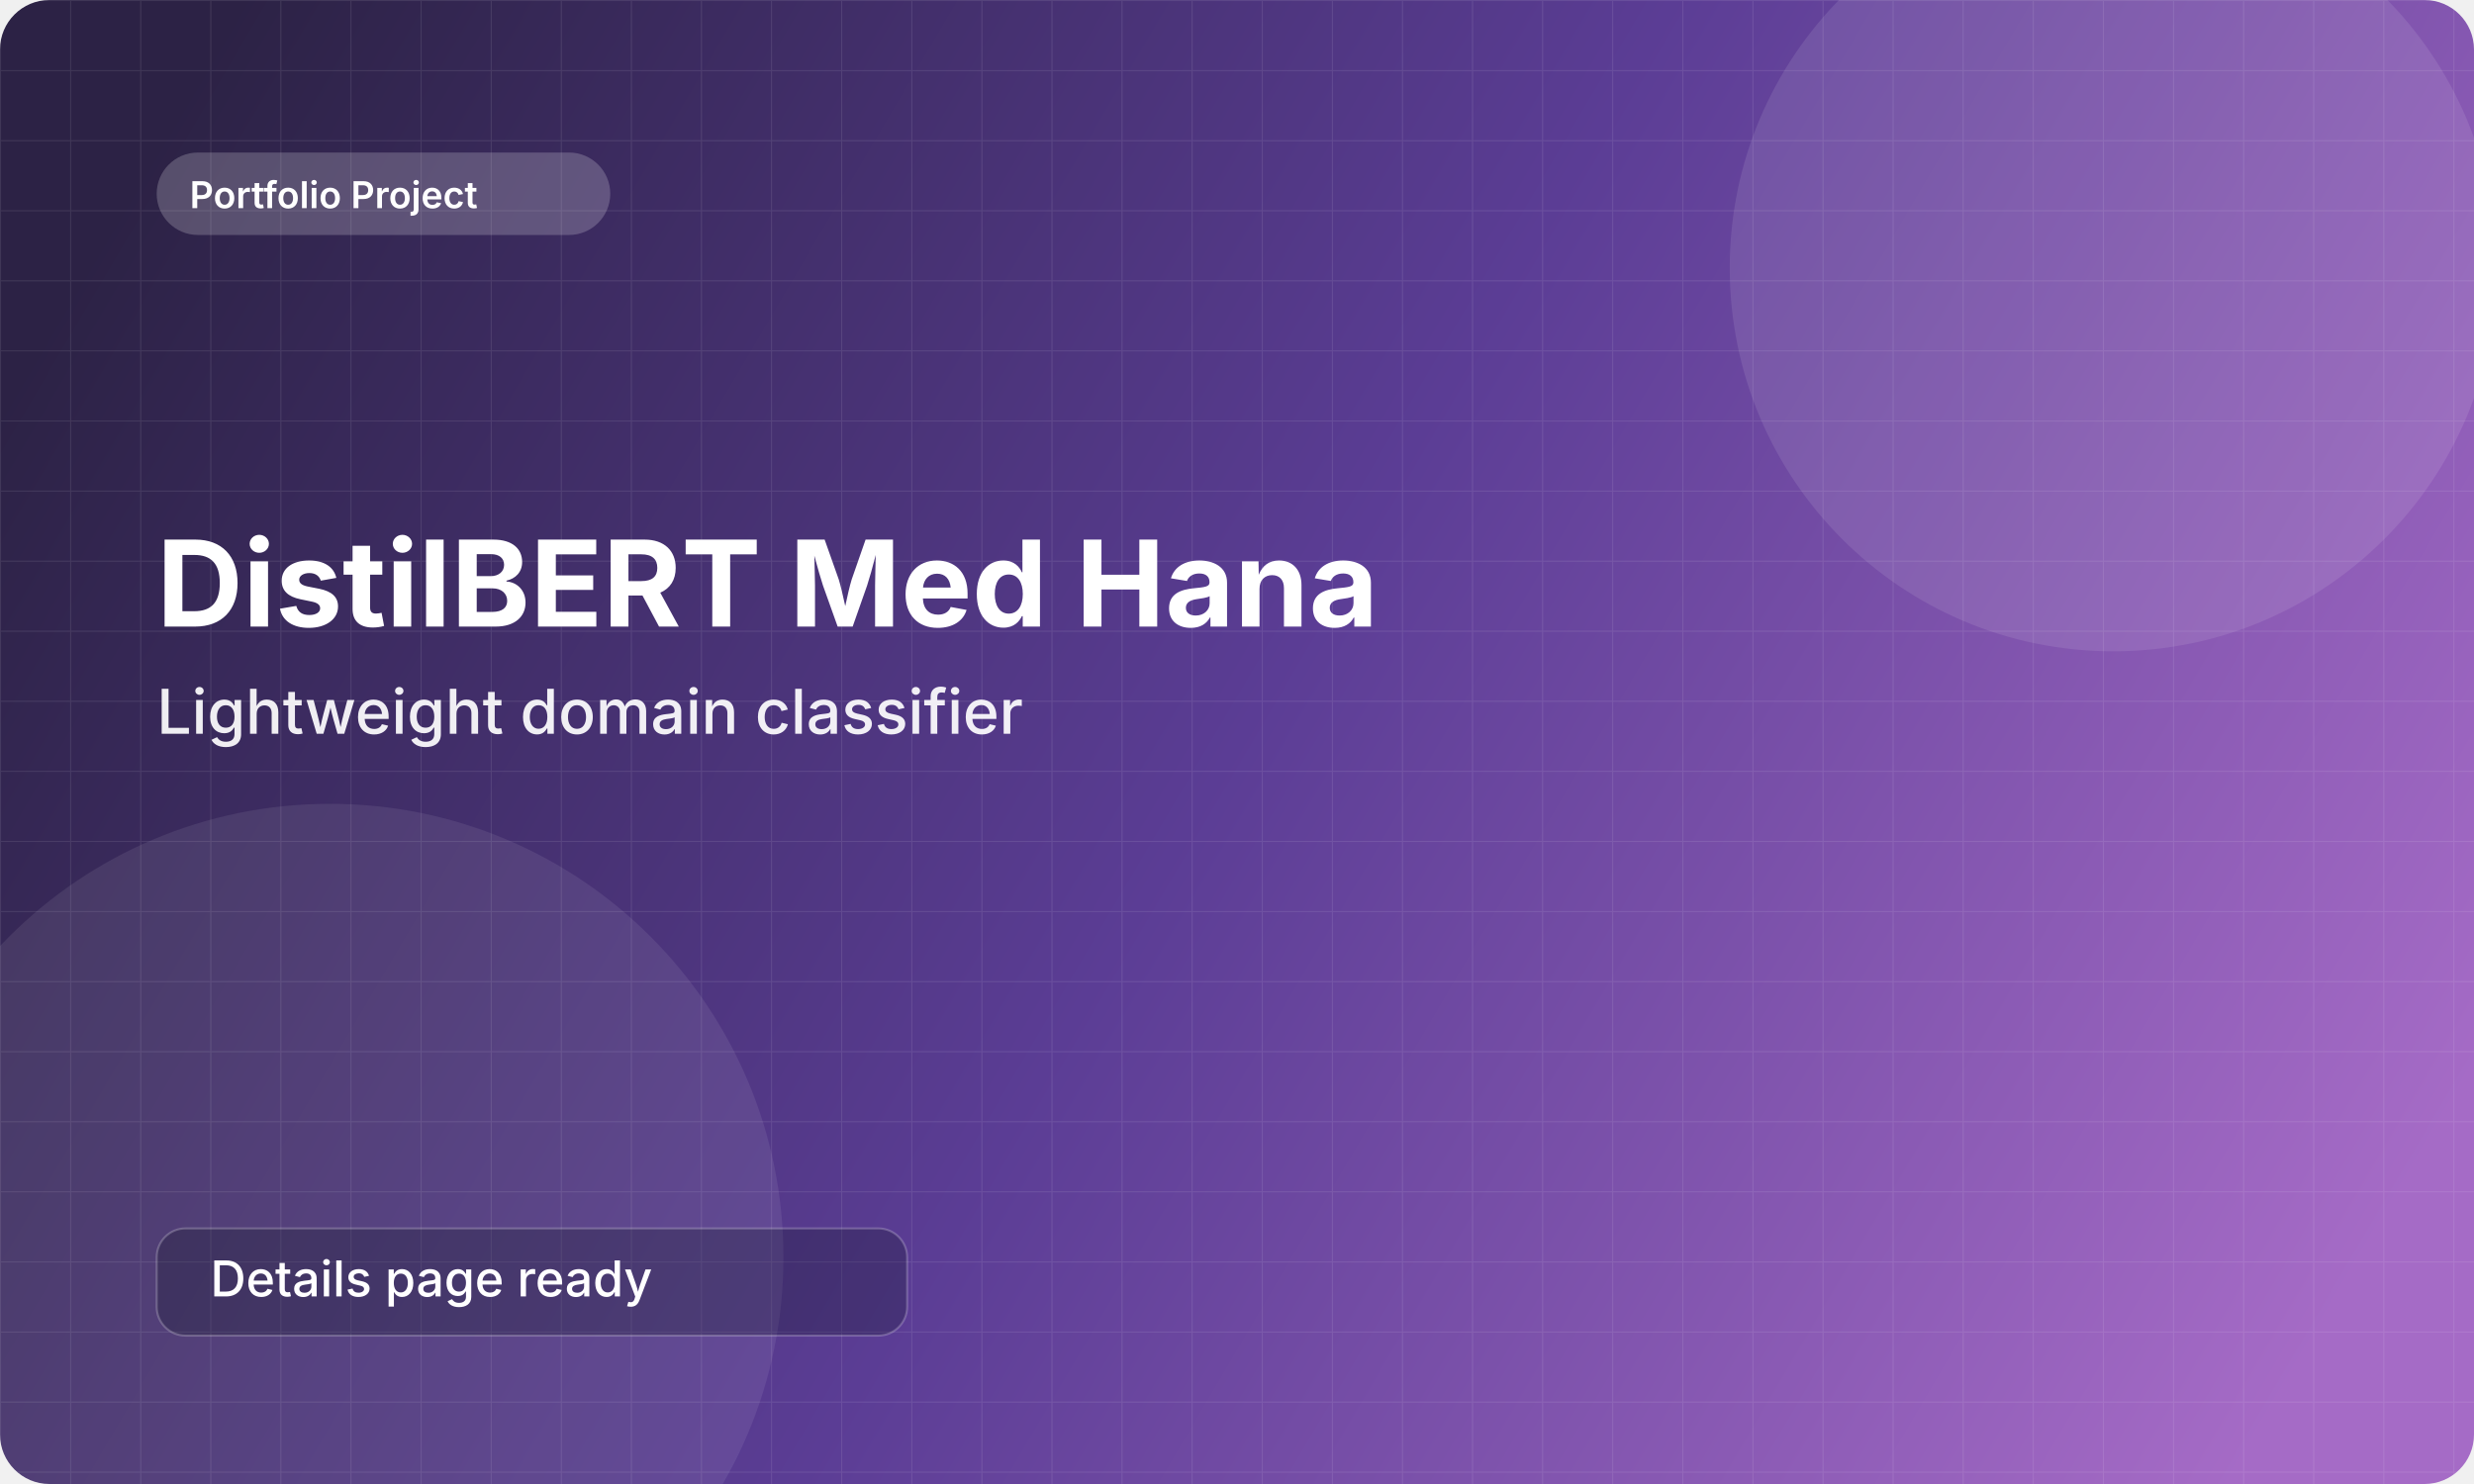
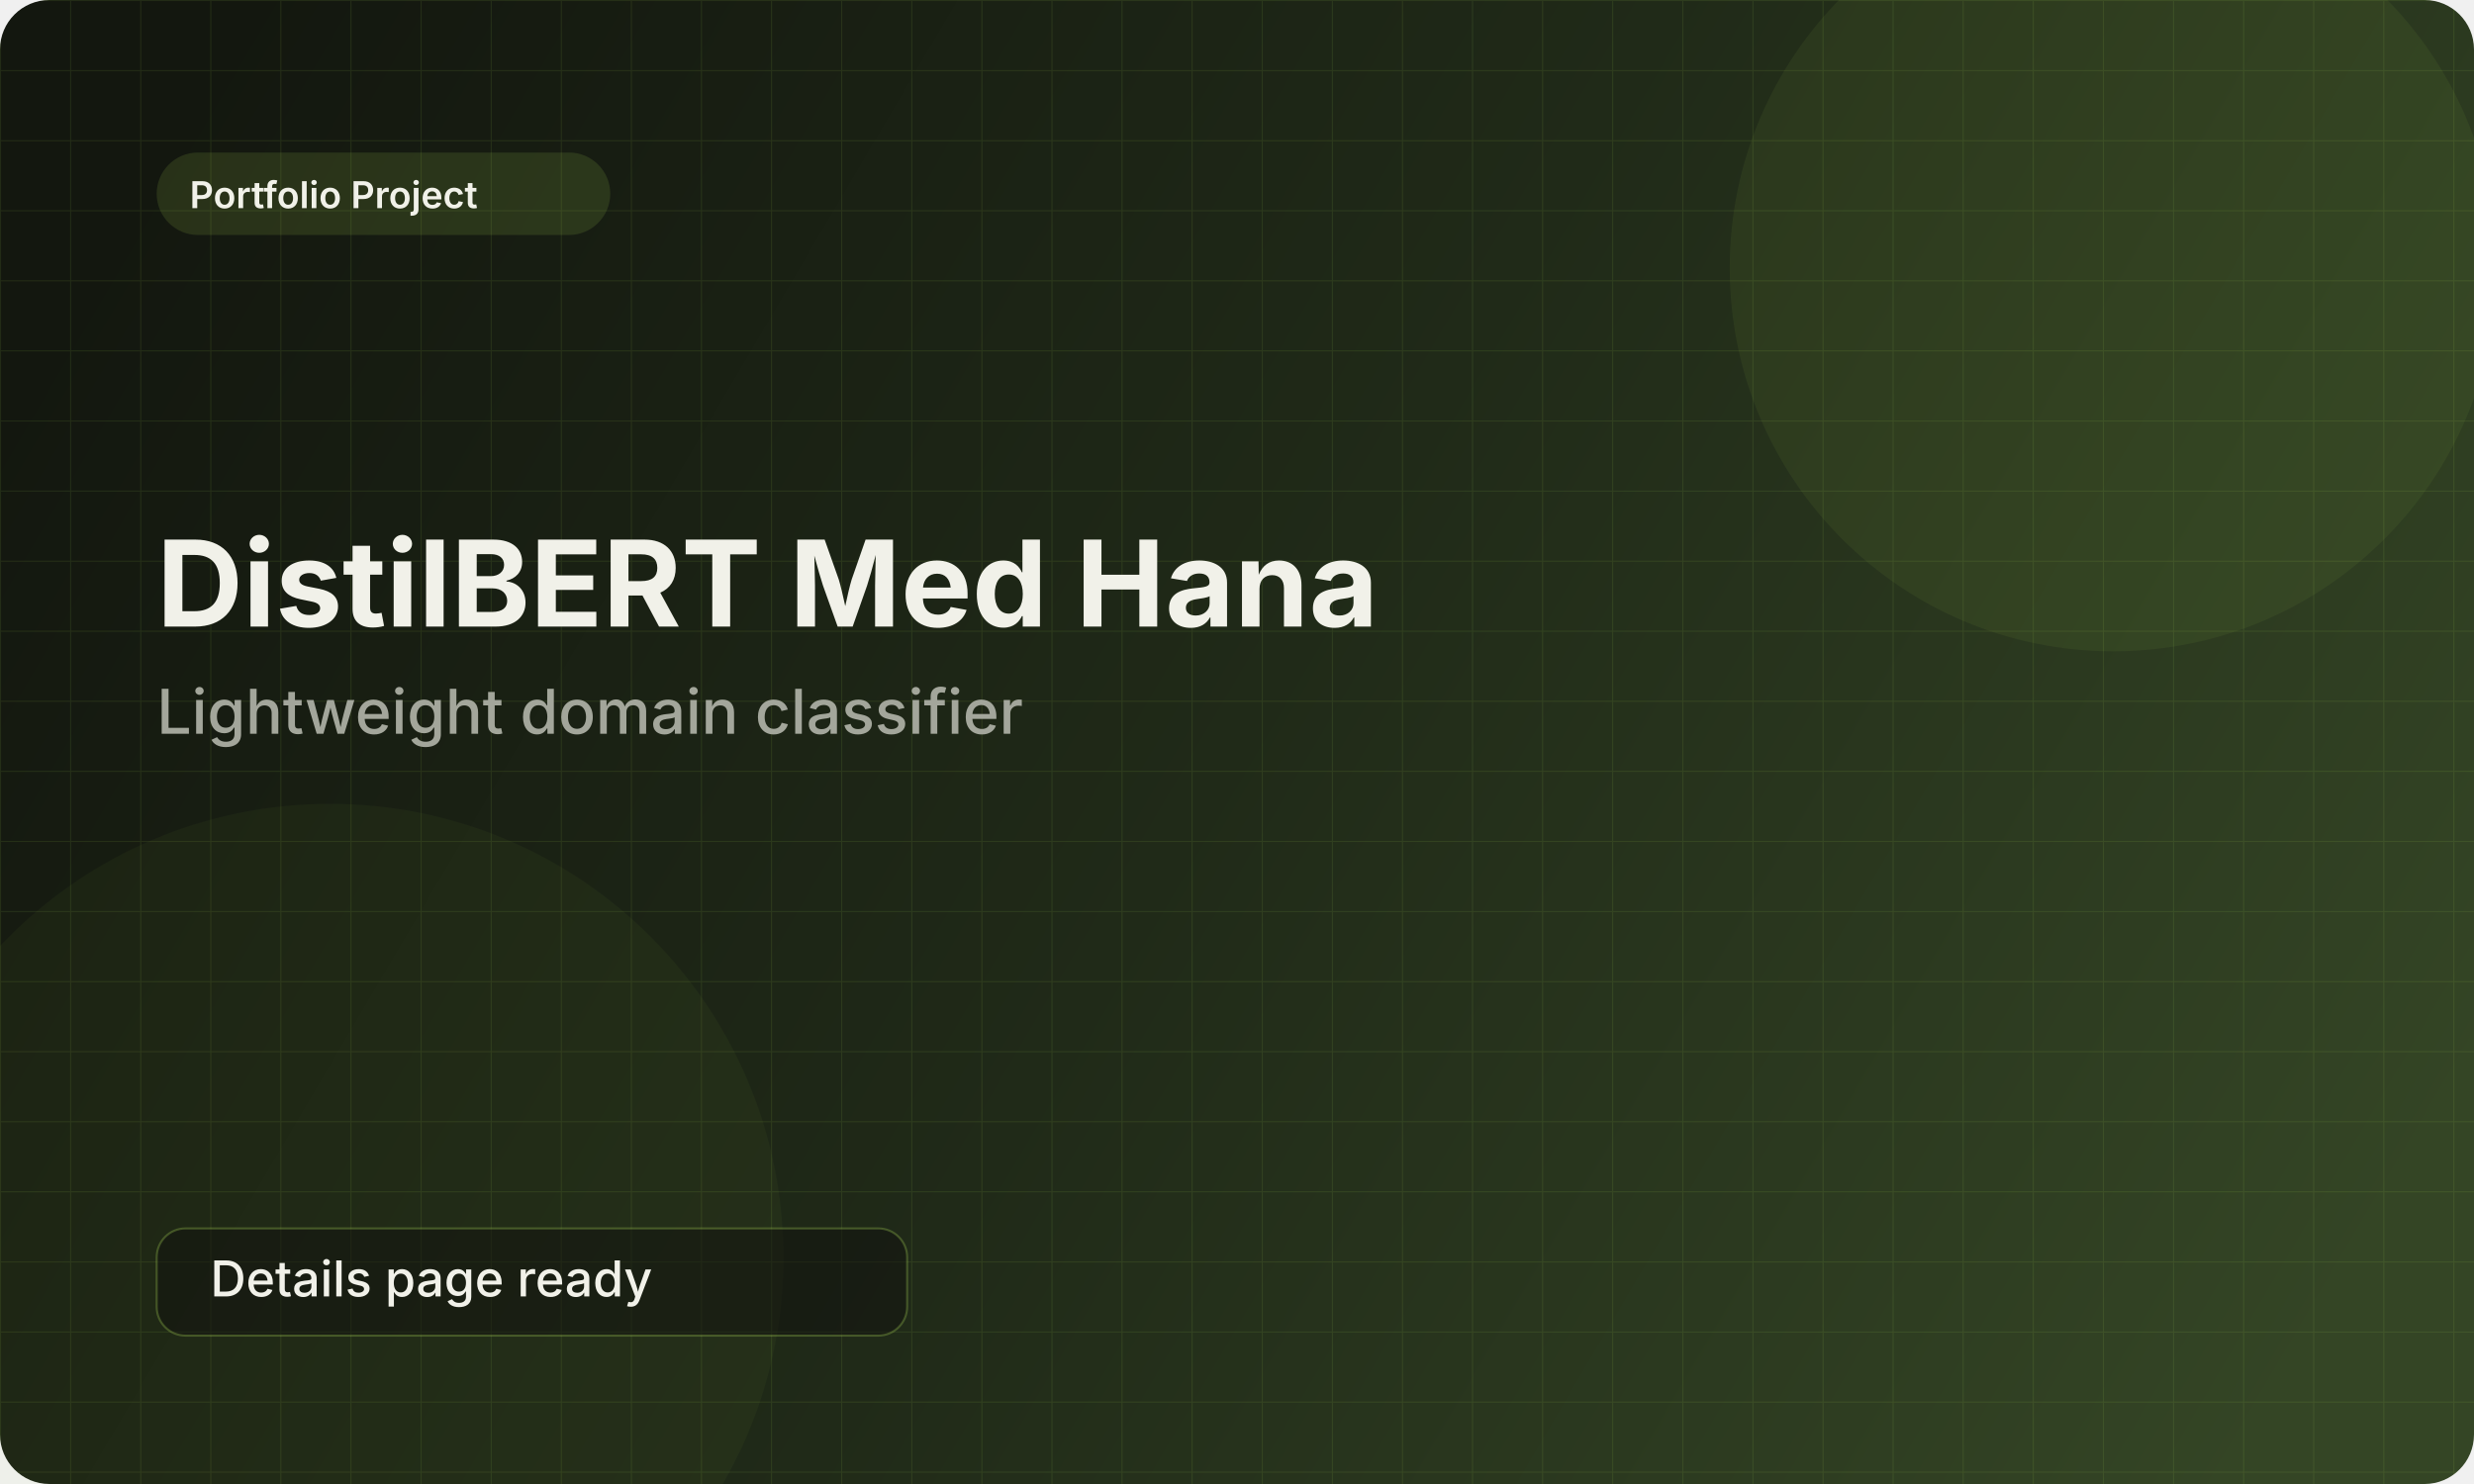
<svg xmlns="http://www.w3.org/2000/svg" width="1200" height="720" viewBox="0 0 1200 720" fill="none">
  <defs>
    <linearGradient id="bg-distilbert-med-hana" x1="84" y1="56" x2="1116" y2="664" gradientUnits="userSpaceOnUse">
-       <stop stop-color="#2C2245" />
-       <stop offset="0.5" stop-color="#5B3D95" />
-       <stop offset="1" stop-color="#A56BC6" />
+       <stop stop-color="#13170f" />
+       <stop offset="0.5" stop-color="#202a18" />
+       <stop offset="1" stop-color="#344525" />
    </linearGradient>
    <pattern id="grid-distilbert-med-hana" width="34" height="34" patternUnits="userSpaceOnUse">
-       <path d="M34 0H0V34" fill="none" stroke="rgba(255,255,255,0.09)" />
+       <path d="M34 0H0V34" fill="none" stroke="rgba(193,247,96,0.09)" />
    </pattern>
  </defs>
  <rect width="1200" height="720" rx="24" fill="url(#bg-distilbert-med-hana)" />
  <rect width="1200" height="720" rx="24" fill="url(#grid-distilbert-med-hana)" />
-   <circle cx="1025" cy="130" r="186" fill="rgba(255,255,255,0.10)" />
-   <circle cx="160" cy="610" r="220" fill="rgba(255,255,255,0.08)" />
-   <rect x="76" y="74" width="220" height="40" rx="20" fill="rgba(255,255,255,0.2)" />
-   <text x="92" y="101" font-family="Inter, Segoe UI, Arial" font-size="18" font-weight="600" fill="white">Portfolio Project</text>
-   <text x="76" y="304" font-family="Inter, Segoe UI, Arial" font-size="58" font-weight="700" fill="white">DistilBERT Med Hana</text>
-   <text x="76" y="356" font-family="Inter, Segoe UI, Arial" font-size="30" font-weight="500" fill="rgba(255,255,255,0.92)">Lightweight domain classifier</text>
-   <rect x="76" y="596" width="364" height="52" rx="14" fill="rgba(9,19,29,0.25)" stroke="rgba(255,255,255,0.22)" />
-   <text x="102" y="629" font-family="Inter, Segoe UI, Arial" font-size="24" font-weight="500" fill="white">Details page ready</text>
+   <circle cx="1025" cy="130" r="186" fill="rgba(193,247,96,0.06)" />
+   <circle cx="160" cy="610" r="220" fill="rgba(193,247,96,0.04)" />
+   <rect x="76" y="74" width="220" height="40" rx="20" fill="rgba(193,247,96,0.12)" />
+   <text x="92" y="101" font-family="Inter, Segoe UI, Arial" font-size="18" font-weight="600" fill="#f1f1e9">Portfolio Project</text>
+   <text x="76" y="304" font-family="Inter, Segoe UI, Arial" font-size="58" font-weight="700" fill="#f1f1e9">DistilBERT Med Hana</text>
+   <text x="76" y="356" font-family="Inter, Segoe UI, Arial" font-size="30" font-weight="500" fill="#a3a69b">Lightweight domain classifier</text>
+   <rect x="76" y="596" width="364" height="52" rx="14" fill="rgba(16,17,15,0.5)" stroke="rgba(193,247,96,0.25)" />
+   <text x="102" y="629" font-family="Inter, Segoe UI, Arial" font-size="24" font-weight="500" fill="#f1f1e9">Details page ready</text>
</svg>
